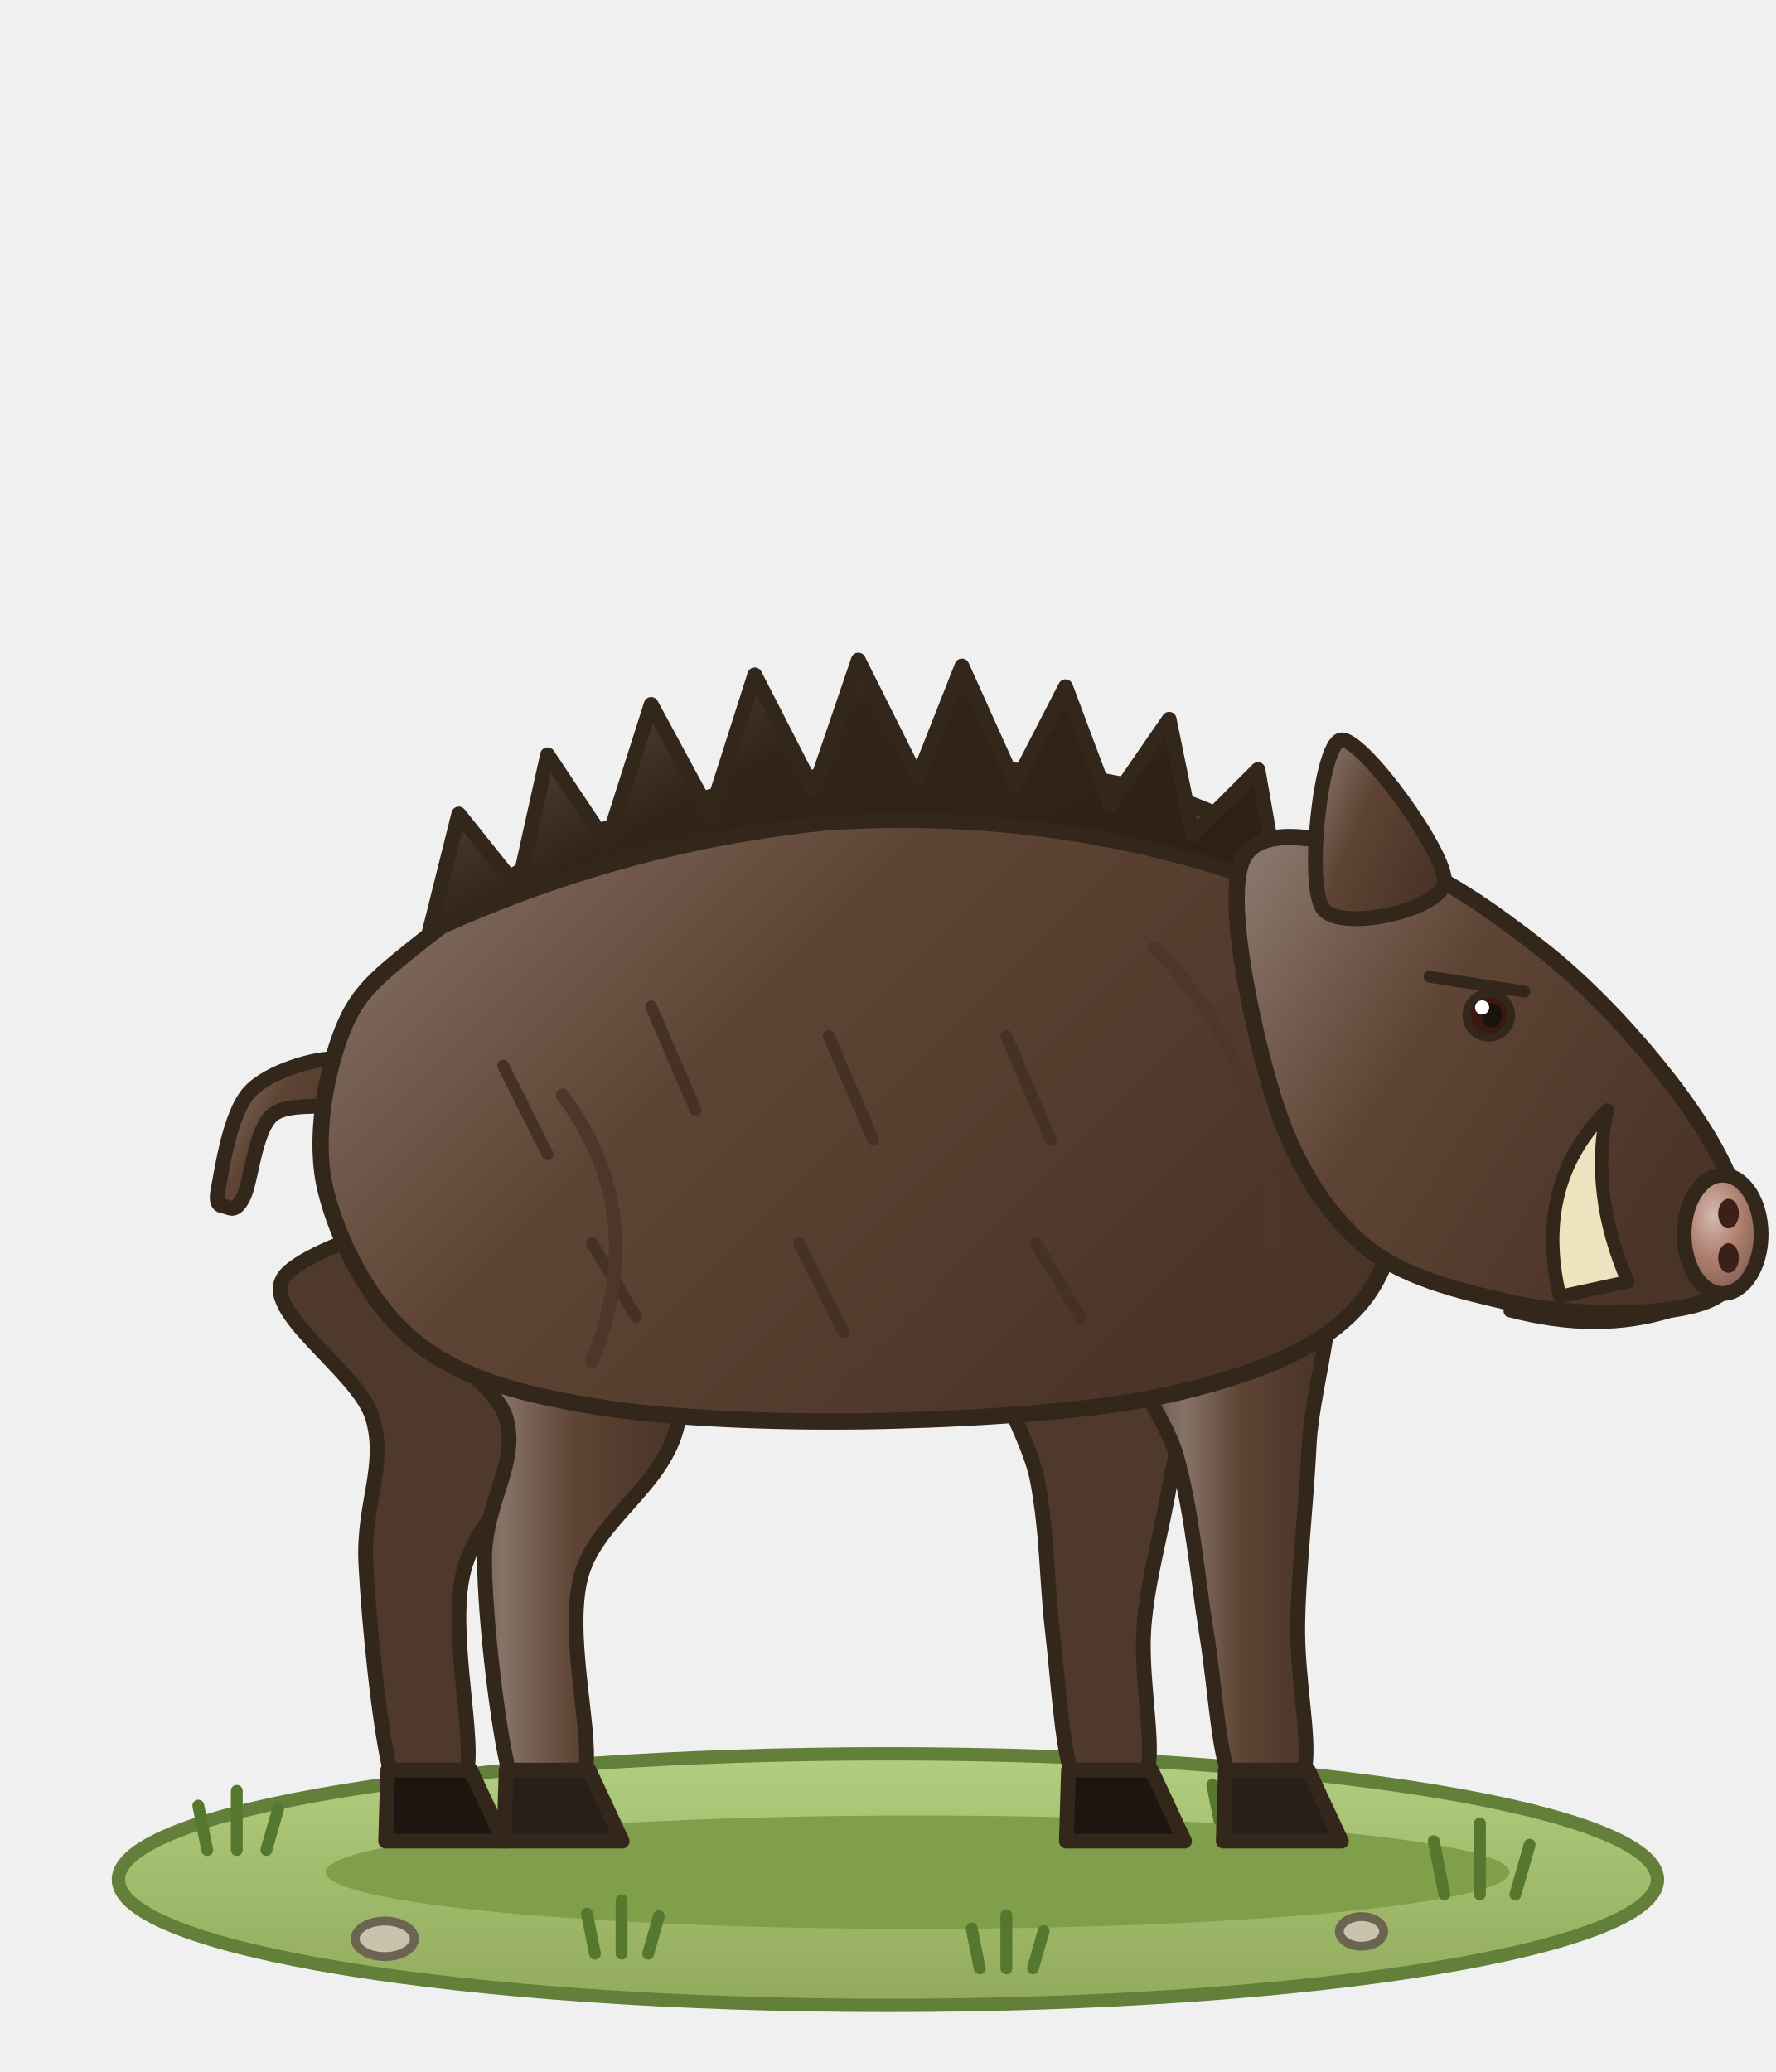
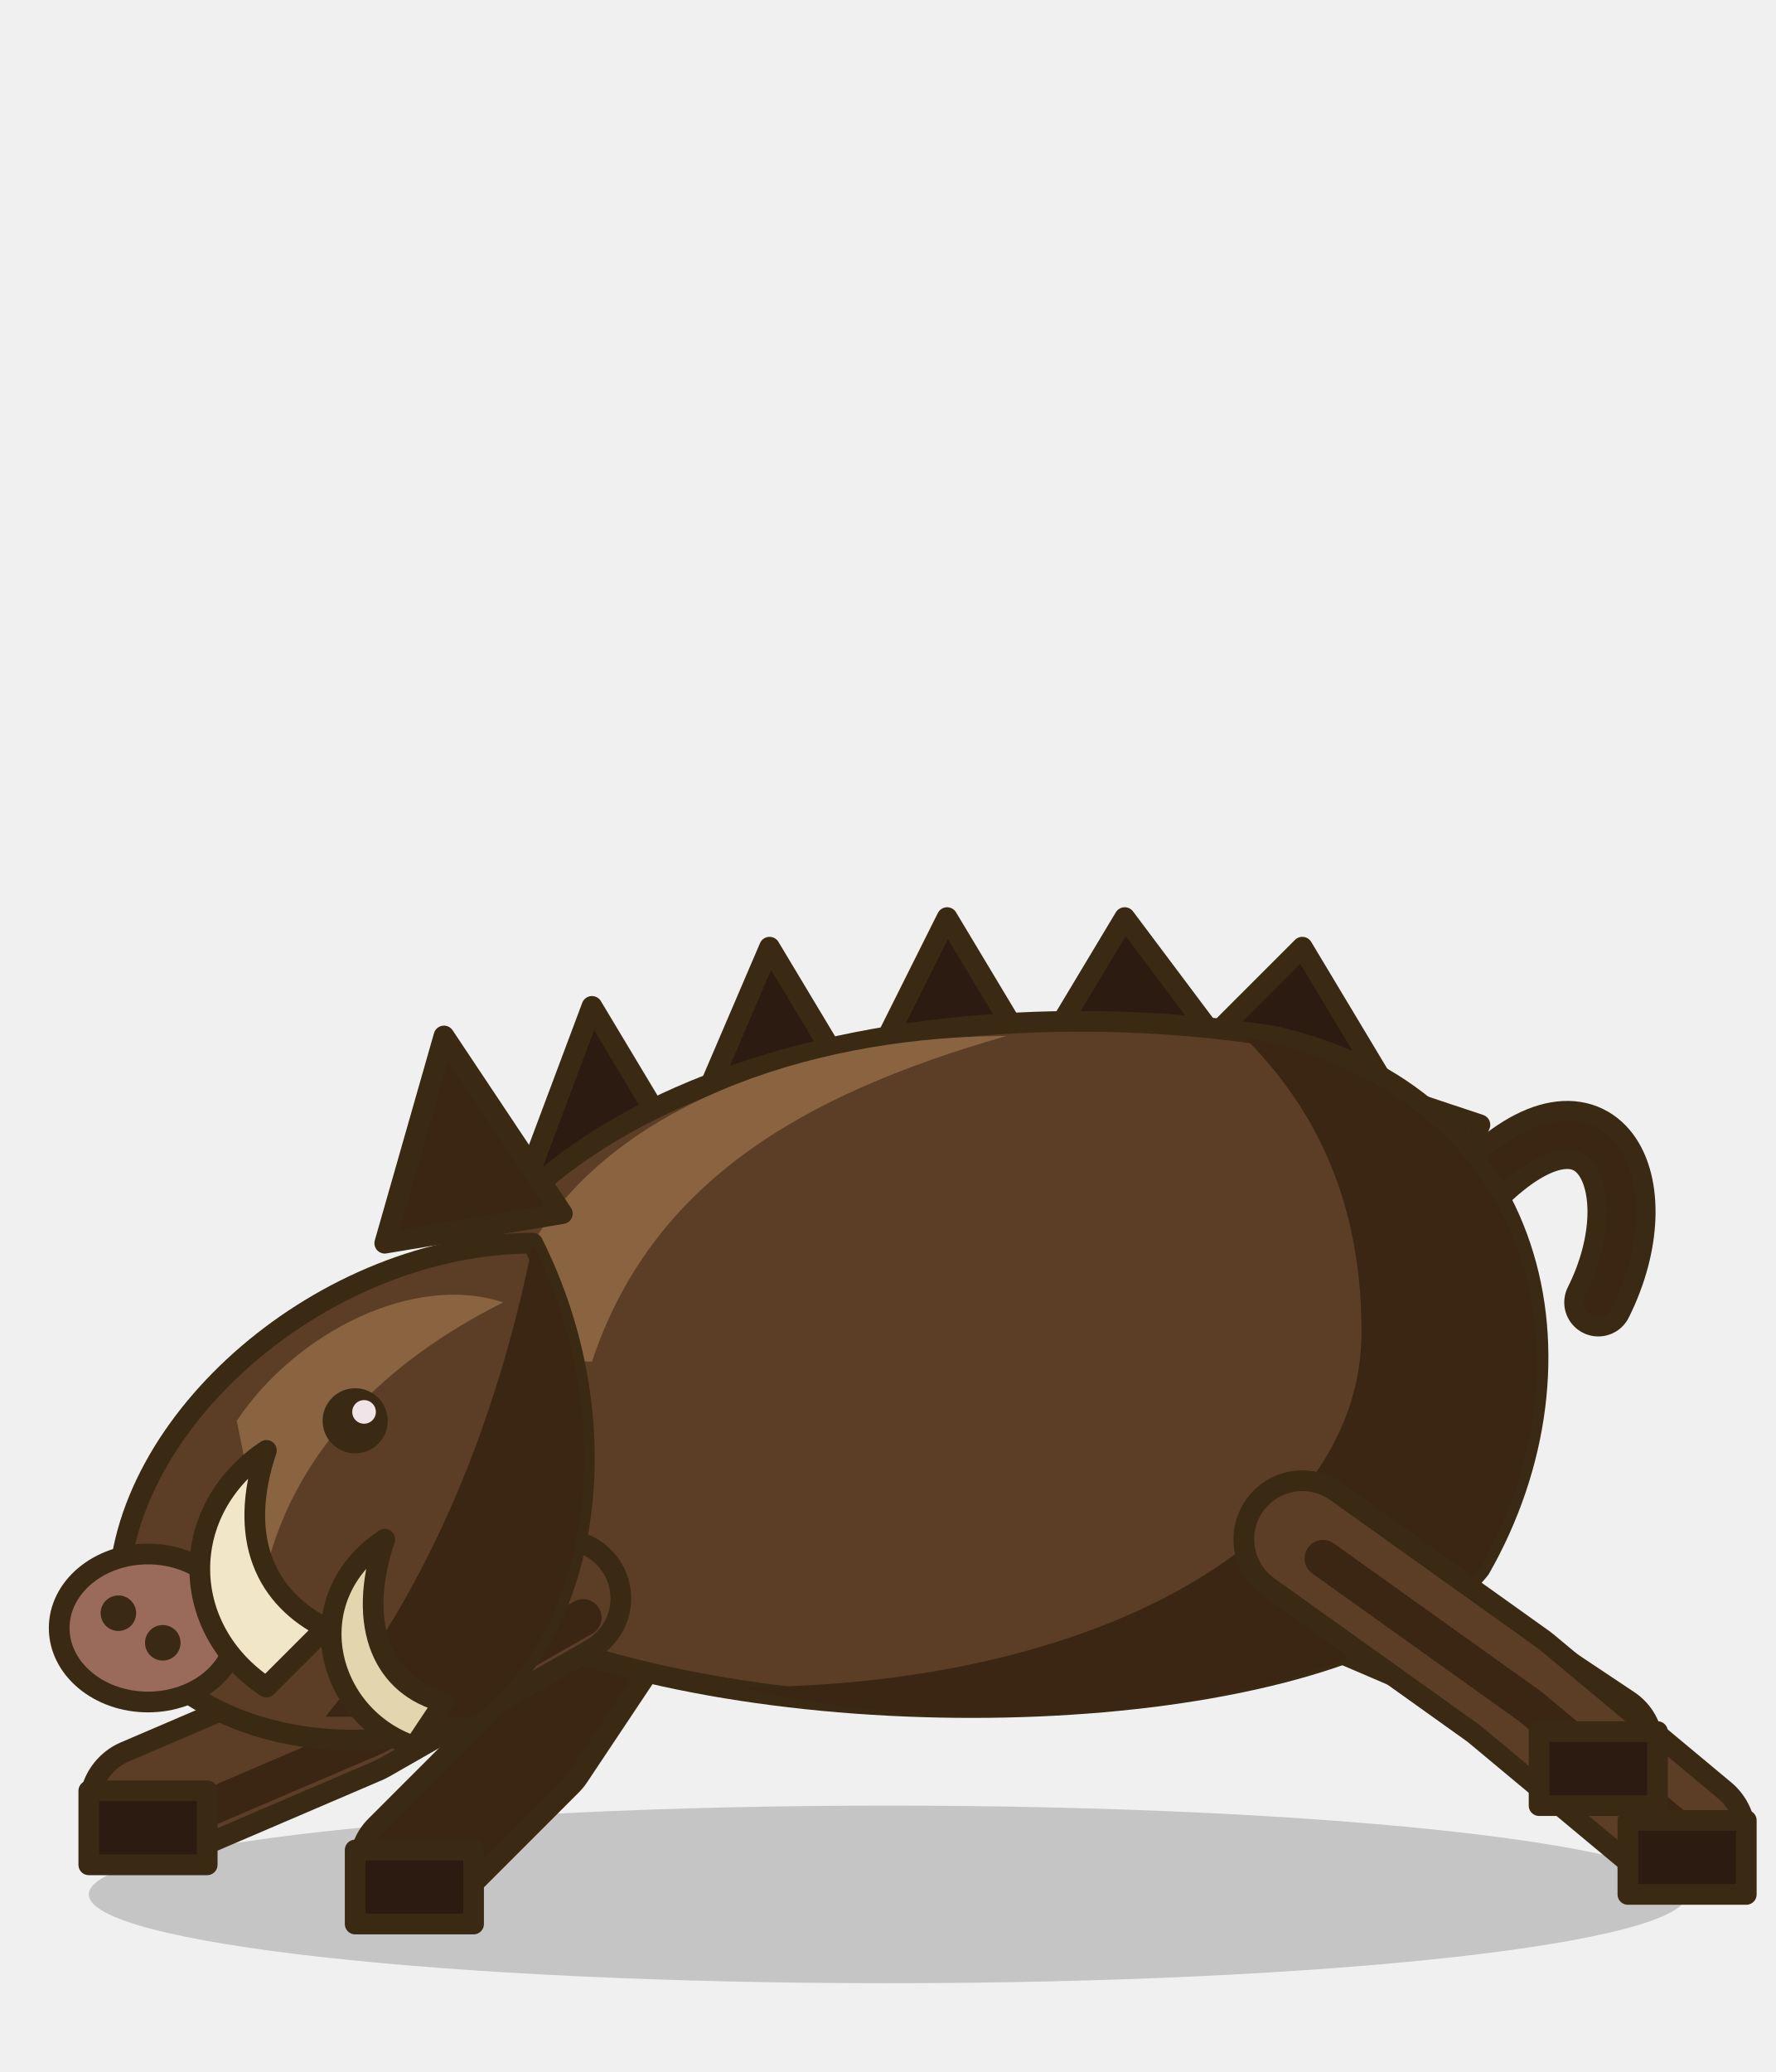
<svg xmlns="http://www.w3.org/2000/svg" viewBox="0 0 120 140">
-   <defs>
-     <linearGradient id="va6c56a" x2="0" y2="1">
-       <stop offset="0" stop-color="#b3ce80" />
-       <stop offset="1" stop-color="#91aa5b" />
-     </linearGradient>
-     <linearGradient id="d5e4434" x1="0" y1="0" x2="1" y2=".6">
-       <stop offset="0" stop-color="#8e7c71" />
-       <stop offset=".45" stop-color="#5e4434" />
-       <stop offset="1" stop-color="#4a3427" />
-     </linearGradient>
-     <linearGradient id="s5e4434">
-       <stop offset="0" stop-color="#4d3729" />
-       <stop offset=".35" stop-color="#867367" />
-       <stop offset=".6" stop-color="#5e4434" />
-       <stop offset="1" stop-color="#463225" />
-     </linearGradient>
-     <linearGradient id="d33241a" x1="0" y1="0" x2="1" y2=".6">
-       <stop offset="0" stop-color="#665b53" />
-       <stop offset=".45" stop-color="#33241a" />
-       <stop offset="1" stop-color="#2e2016" />
-     </linearGradient>
-     <radialGradient id="rb08070" cx=".38" cy=".34" r=".7">
-       <stop offset="0" stop-color="#d4b9b0" />
-       <stop offset=".5" stop-color="#b08070" />
-       <stop offset="1" stop-color="#835e51" />
-     </radialGradient>
-   </defs>
-   <g stroke="#33261a" stroke-width="1" stroke-linejoin="round" stroke-linecap="round">
-     <ellipse cx="60" cy="127" rx="52" ry="8.5" fill="url(#va6c56a)" stroke="#62803a" stroke-width=".9" />
-     <ellipse cx="62" cy="126.5" rx="40" ry="3.83" fill="#7f9f4a" stroke="none" />
-     <path d="M14,125 13.4,122M16,125 16,121M18,125 18.8,122.2" fill="none" stroke="#55772e" stroke-width=".8" />
-     <path d="M97.6,128 96.88,124.4M100,128 100,123.2M102.4,128 103.36,124.64" fill="none" stroke="#55772e" stroke-width=".8" />
-     <path d="M40.2,132 39.66,129.3M42,132 42,128.4M43.8,132 44.52,129.48" fill="none" stroke="#55772e" stroke-width=".8" />
-     <path d="M82.4,123 81.92,120.6M84,123 84,119.8M85.6,123 86.24,120.76" fill="none" stroke="#55772e" stroke-width=".8" />
-     <path d="M66.2,133 65.66,130.3M68,133 68,129.4M69.8,133 70.52,130.48" fill="none" stroke="#55772e" stroke-width=".8" />
-     <ellipse cx="26" cy="131" rx="2" ry="1.2" fill="#c9c2ad" stroke="#6b6450" stroke-width=".6" />
-     <ellipse cx="92" cy="130.5" rx="1.5" ry="1" fill="#c9c2ad" stroke="#6b6450" stroke-width=".6" />
-     <path d="M22.57,71.56C21.48,71.46 18.14,72.35 16.84,73.81 15.53,75.27 15,79.03 14.75,80.32 14.49,81.6 15,81.44 15.29,81.54 15.57,81.63 15.94,81.91 16.45,80.88 16.97,79.86 17.2,76.47 18.36,75.39 19.53,74.32 22.72,75.08 23.43,74.44 24.13,73.8 23.67,71.67 22.57,71.56Z" fill="url(#d5e4434)" />
-     <path d="M67.01,88.35C65.19,90.41 69.42,96.4 70.1,100.02 70.78,103.64 70.72,106.77 71.1,110.07 71.49,113.37 71.72,117.75 72.41,119.82 73.1,121.88 74.37,122.52 75.24,122.45 76.1,122.38 77.25,121.47 77.59,119.38 77.93,117.3 77.05,113.17 77.3,109.93 77.55,106.7 78.48,103.69 79.1,99.98 79.72,96.26 83.01,89.59 80.99,87.65 78.98,85.71 68.82,86.29 67.01,88.35Z" fill="#4f392a" />
-     <path d="M72.2,119.6 77.8,119.6 80.04,124.4 72.06,124.4Z" fill="#1e1410" />
-     <path d="M19.27,86.18C17.35,88.52 24.29,92.62 25.2,95.87 26.11,99.11 24.52,101.65 24.72,105.64 24.92,109.63 25.66,116.99 26.41,119.79 27.16,122.59 28.35,122.52 29.21,122.45 30.07,122.39 31.25,122.09 31.59,119.41 31.94,116.73 30.41,110.24 31.28,106.36 32.15,102.48 35.89,100.23 36.8,96.13 37.71,92.04 39.65,83.48 36.73,81.82 33.81,80.16 21.19,83.84 19.27,86.18Z" fill="#4f392a" />
-     <path d="M26.2,119.6 31.8,119.6 34.04,124.4 26.06,124.4Z" fill="#1e1410" />
-     <path d="M75.1,87.15C73.53,89.42 78.46,94.64 79.53,98.48 80.59,102.33 80.93,106.67 81.51,110.24 82.09,113.8 82.28,117.83 83.01,119.87 83.75,121.9 85.03,122.53 85.9,122.44 86.76,122.35 87.89,121.44 88.19,119.33 88.49,117.22 87.64,113.4 87.69,109.76 87.74,106.13 88.27,101.67 88.47,97.52 88.68,93.36 91.13,86.58 88.9,84.85 86.67,83.12 76.66,84.88 75.1,87.15Z" fill="url(#s5e4434)" />
-     <path d="M82.8,119.6 88.4,119.6 90.64,124.4 82.66,124.4Z" fill="#2a1e18" />
-     <path d="M27.46,86.85C25.74,89.29 33.32,92.72 34.2,95.83 35.08,98.94 32.7,101.5 32.74,105.5 32.77,109.49 33.66,116.96 34.41,119.79 35.15,122.62 36.35,122.52 37.21,122.45 38.07,122.39 39.25,122.07 39.59,119.41 39.93,116.75 38.23,110.38 39.26,106.5 40.3,102.63 44.92,100.4 45.8,96.17 46.68,91.95 47.59,82.71 44.54,81.15 41.48,79.6 29.18,84.4 27.46,86.85Z" fill="url(#s5e4434)" />
-     <path d="M34.2,119.6 39.8,119.6 42.04,124.4 34.06,124.4Z" fill="#2a1e18" />
-     <path d="M28,64C30.83,61.73 35.33,58.33 40,56.4 44.67,54.47 50.67,53.07 56,52.4 61.33,51.73 67.33,51.8 72,52.4 76.67,53 80.67,54.07 84,56 87.33,57.93 90.17,60.67 92,64 93.83,67.33 95,72 95,76 95,80 94.5,85 92,88 89.5,91 85.33,92.67 80,94 74.67,95.33 66.67,95.83 60,96 53.33,96.17 45.33,95.9 40,95 34.67,94.1 31,93.03 28,90.6 25,88.17 22.83,83.83 22,80.4 21.17,76.97 22,72.73 23,70 24,67.27 25.17,66.27 28,64Z" fill="url(#d5e4434)" stroke-width="1.1" />
-     <path d="M29,63 31,55 35,60 37,51 41,57 44,47.6 48,55 51,45.6 55,53.4 58,44.6 62,52.6 65,45 68.6,53 72,46.4 75,54.4 79,48.6 80.6,56.4 85,52 86.4,60Q72,54.6 56,55.6 42,57 29,63Z" fill="url(#d33241a)" />
-     <path d="M34,72 37,78M44,68 47,75M56,70 59,77M68,70 71,77M40,84 43,89M54,84 57,90M70,84 73,89" fill="none" stroke="#463225" stroke-width=".8" />
-     <path d="M78,64Q86,72 86,84M38,74Q44,82 40,92" fill="none" stroke="#4d3729" stroke-width=".9" />
-     <path d="M84,58C85.33,55.33 90.67,57 94,58 97.33,59 101,61.67 104,64 107,66.33 109.83,69.33 112,72 114.17,74.67 116.13,77.6 117,80 117.87,82.4 118.03,84.97 117.2,86.4 116.37,87.83 114.53,88.33 112,88.6 109.47,88.87 105.33,88.77 102,88 98.67,87.23 94.67,86.33 92,84 89.33,81.67 87.33,78.33 86,74 84.67,69.67 82.67,60.67 84,58Z" fill="url(#d5e4434)" stroke-width="1.1" />
-     <ellipse cx="116.4" cy="83.4" rx="2.6" ry="4" fill="url(#rb08070)" />
-     <ellipse cx="116.8" cy="82" rx=".7" ry="1" fill="#3a2018" stroke="none" />
-     <ellipse cx="116.8" cy="85" rx=".7" ry="1" fill="#3a2018" stroke="none" />
-     <path d="M89.4,61.4C88.23,59.8 89.23,50.3 90.6,50 91.97,49.7 97.8,57.7 97.6,59.6 97.4,61.5 90.57,63 89.4,61.4Z" fill="url(#d5e4434)" />
-     <circle cx="100.6" cy="68.6" r="1.5" fill="#3a1a10" stroke-width=".55" />
-     <ellipse cx="100.82" cy="68.6" rx=".68" ry=".83" fill="#1a120c" stroke="none" />
-     <circle cx="100.15" cy="68.07" r=".48" fill="#fff" stroke="none" />
-     <path d="M105.4,87.6Q103.6,80 108.6,75 107.4,80.6 110,86.6Z" fill="#efe2bf" stroke-width=".9" />
-     <path d="M96.6,66 103,67M102,88.6Q108,90.2 113,88.6" fill="none" stroke-width=".8" />
+   <g stroke="#3a2a14" stroke-width="1.4" stroke-linejoin="round" stroke-linecap="round">
+     <ellipse cx="60" cy="128" rx="54" ry="6" fill="rgba(0,0,0,0.18)" stroke="none" />
+     <path d="M44,106 L36,118 L28,126" fill="none" stroke="#3a2a14" stroke-width="8.8" />
+     <path d="M44,106 L36,118 L28,126" fill="none" stroke="#3b2614" stroke-width="6" />
+     <path d="M82,104 L96,110 L108,118" fill="none" stroke="#3a2a14" stroke-width="8.8" />
+     <path d="M82,104 L96,110 L108,118" fill="none" stroke="#3b2614" stroke-width="6" />
+     <path d="M100,80 C108,72 112,80 108,88" fill="none" stroke="#3a2a14" stroke-width="4.6" />
+     <path d="M100,80 C108,72 112,80 108,88" fill="none" stroke="#3b2614" stroke-width="2" />
+     <polygon points="34,84 40,68 46,78 52,64 58,74 64,62 70,72 76,62 82,70 88,64 94,74 100,76 96,86 36,90" fill="#2b1b10" />
+     <path d="M28,96 C30,74 60,66 86,70 C104,74 108,92 100,106 C92,116 60,118 40,112 C30,108 26,104 28,96 Z" fill="#5c3e26" />
+     <path d="M84,70 C104,74 108,92 100,106 C92,116 66,118 50,114 C74,114 92,104 92,90 C92,80 88,74 84,70Z" fill="#3b2614" stroke="none" />
+     <path d="M36,84 C42,74 56,70 68,70 C54,74 44,80 40,92 C36,92 34,88 36,84Z" fill="#8a6440" stroke="none" />
+     <path d="M38,108 L24,116 L10,122" fill="none" stroke="#3a2a14" stroke-width="9.3" />
+     <path d="M38,108 L24,116 L10,122" fill="none" stroke="#5c3e26" stroke-width="6.5" />
+     <path d="M38,108 L24,116 L10,122" fill="none" stroke="#3b2614" stroke-width="2.5" transform="translate(1.4,1.3)" />
+     <path d="M88,104 L102,114 L114,124" fill="none" stroke="#3a2a14" stroke-width="9.3" />
+     <path d="M88,104 L102,114 L114,124" fill="none" stroke="#5c3e26" stroke-width="6.5" />
+     <path d="M88,104 L102,114 L114,124" fill="none" stroke="#3b2614" stroke-width="2.5" transform="translate(1.4,1.3)" />
+     <polygon points="6,121 14,121 14,126 6,126" fill="#2b1b10" />
+     <polygon points="110,123 118,123 118,128 110,128" fill="#2b1b10" />
+     <polygon points="24,125 32,125 32,130 24,130" fill="#2b1b10" />
+     <polygon points="104,117 112,117 112,122 104,122" fill="#2b1b10" />
+     <path d="M36,84 C22,84 8,96 8,108 C10,116 22,120 32,116 C40,110 42,96 36,84 Z" fill="#5c3e26" />
+     <path d="M32,116 C40,110 42,96 36,84 C34,94 30,106 22,116Z" fill="#3b2614" stroke="none" />
+     <path d="M16,96 C20,90 28,86 34,88 C26,92 20,98 18,106Z" fill="#8a6440" stroke="none" />
+     <polygon points="38,82 30,70 26,84" fill="#3b2614" />
+     <circle cx="24" cy="96" r="2.2" fill="#3a2a14" stroke="none" />
+     <circle cx="24.6" cy="95.4" r="0.8" fill="#f0e4e8" stroke="none" />
+     <ellipse cx="10" cy="110" rx="6" ry="5" fill="#9a6a5a" />
+     <circle cx="8" cy="109" r="1.2" fill="#3a2a14" stroke="none" />
+     <circle cx="11" cy="111" r="1.2" fill="#3a2a14" stroke="none" />
+     <path d="M18,114 C12,110 12,102 18,98 C16,104 18,108 22,110 Z" fill="#f1e7c8" />
+     <path d="M28,118 C22,116 20,108 26,104 C24,110 26,114 30,115 Z" fill="#e3d6ae" />
  </g>
</svg>
